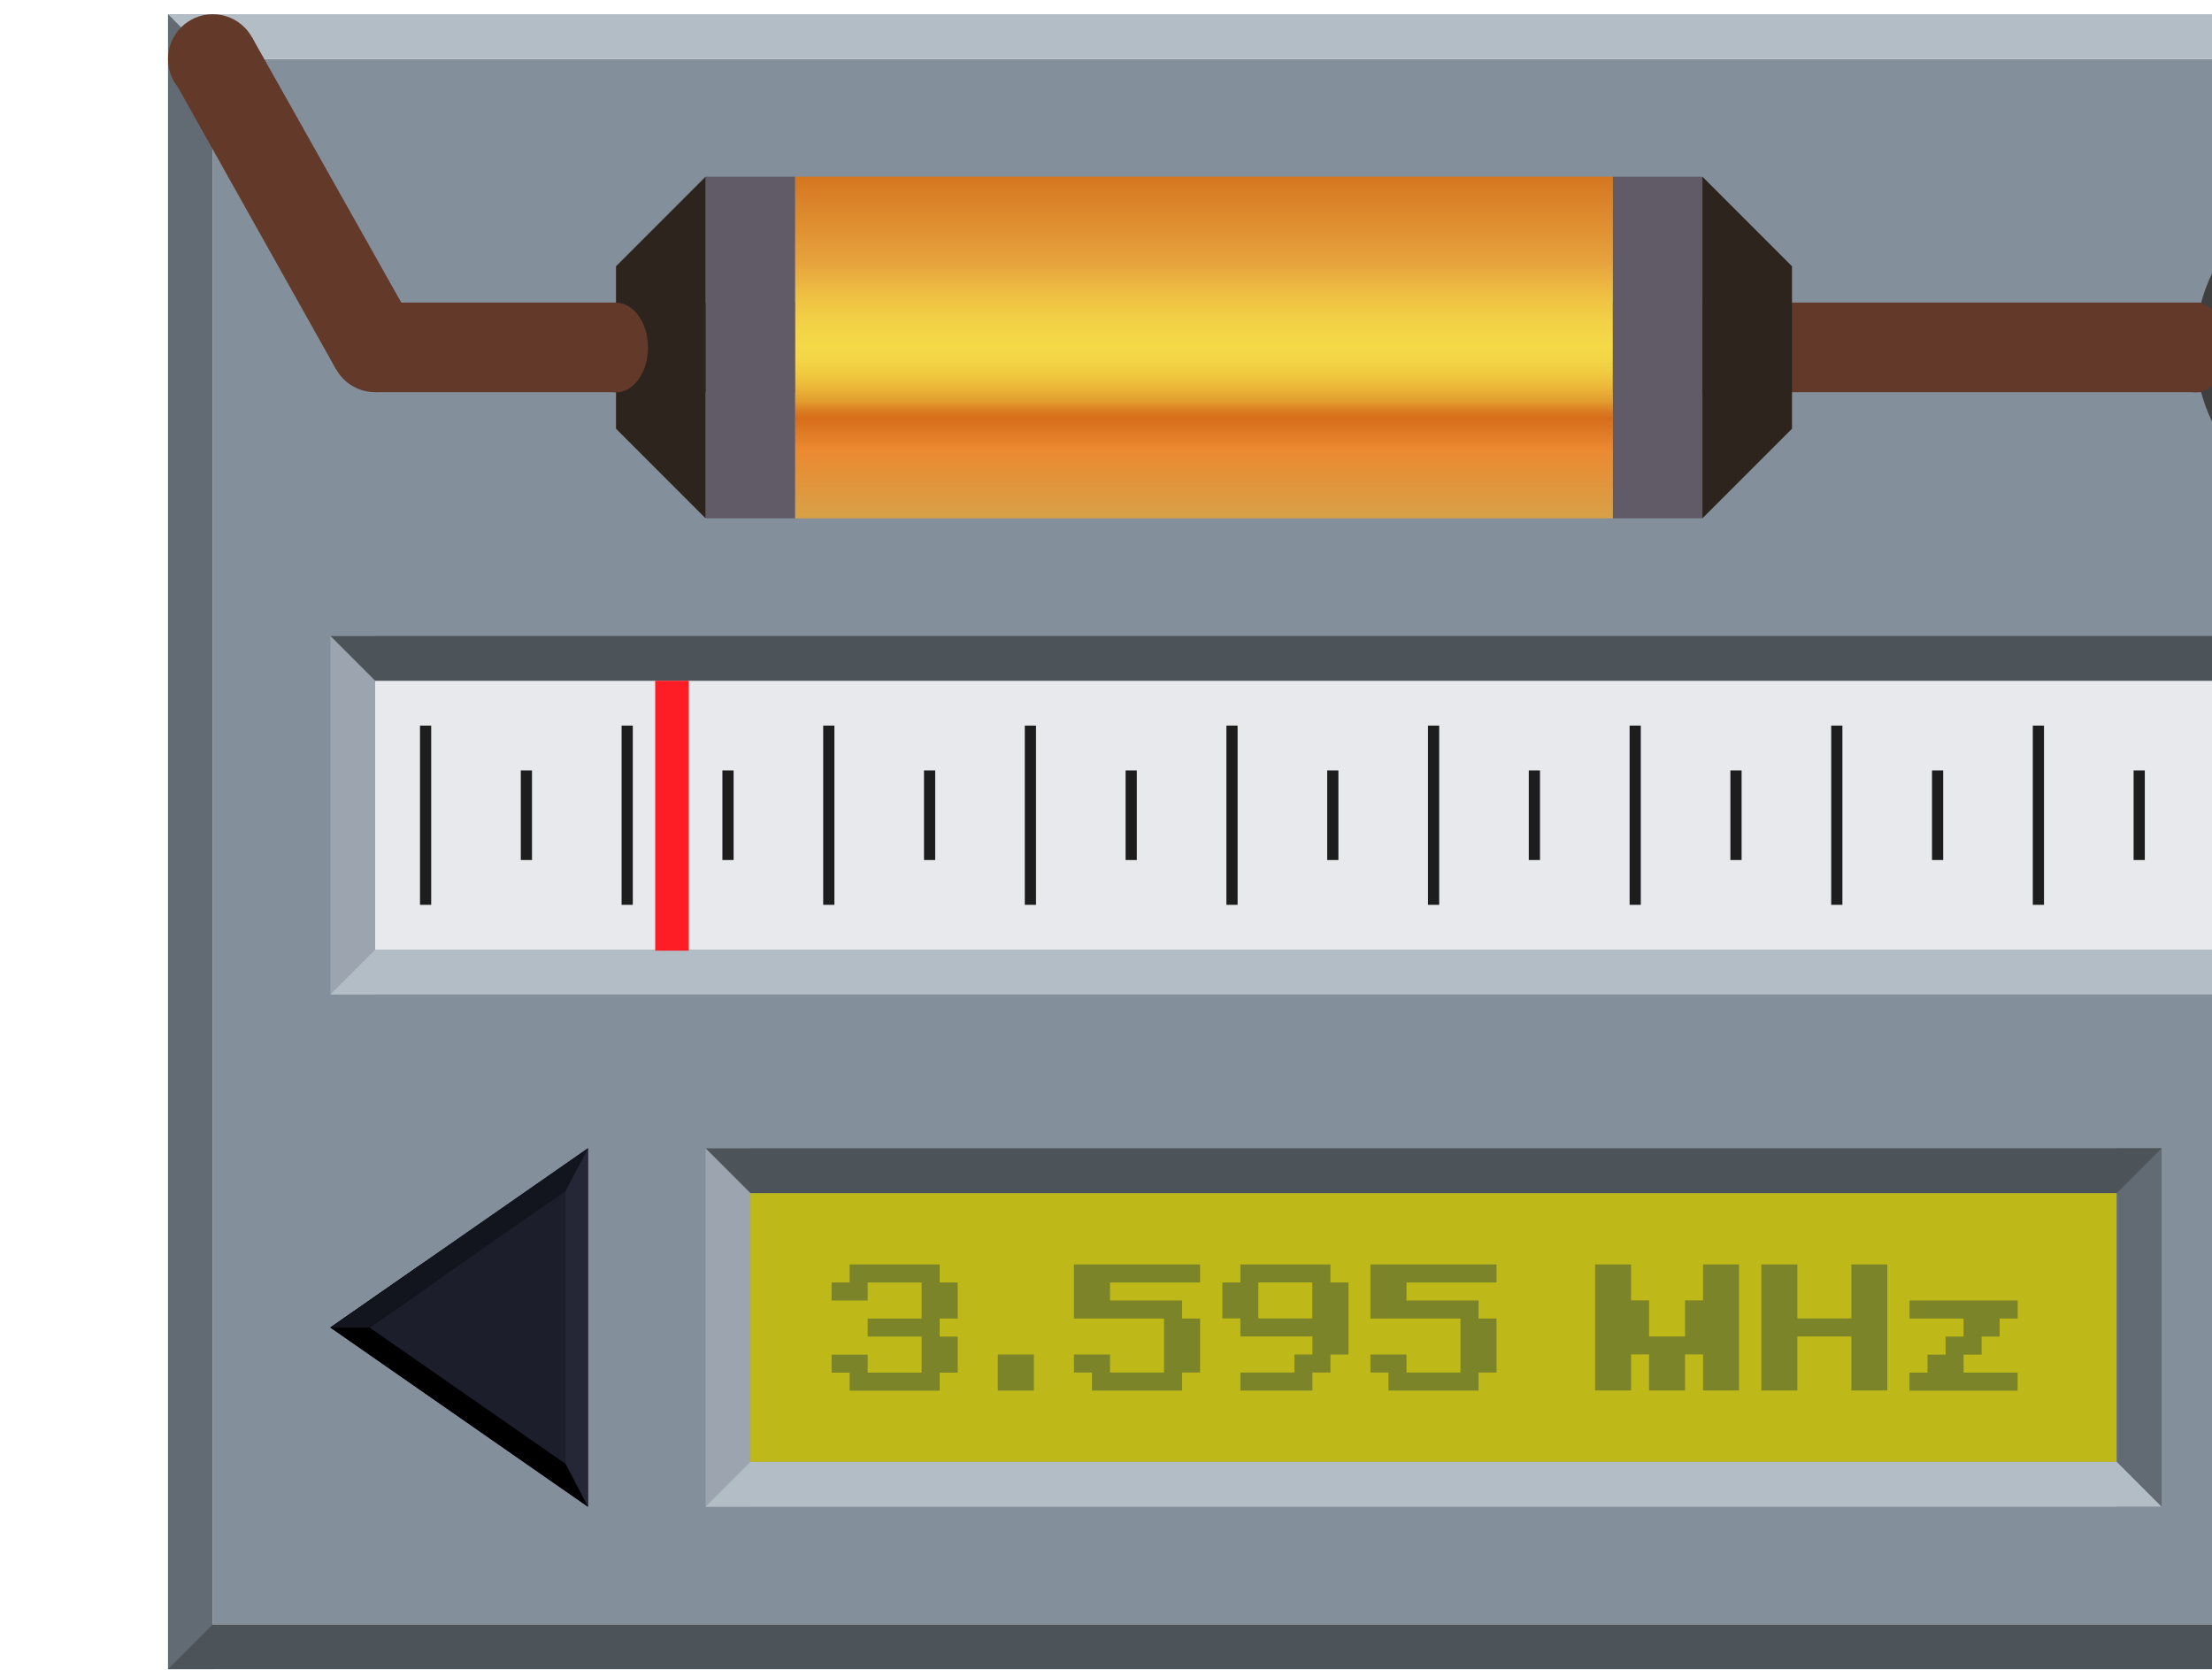
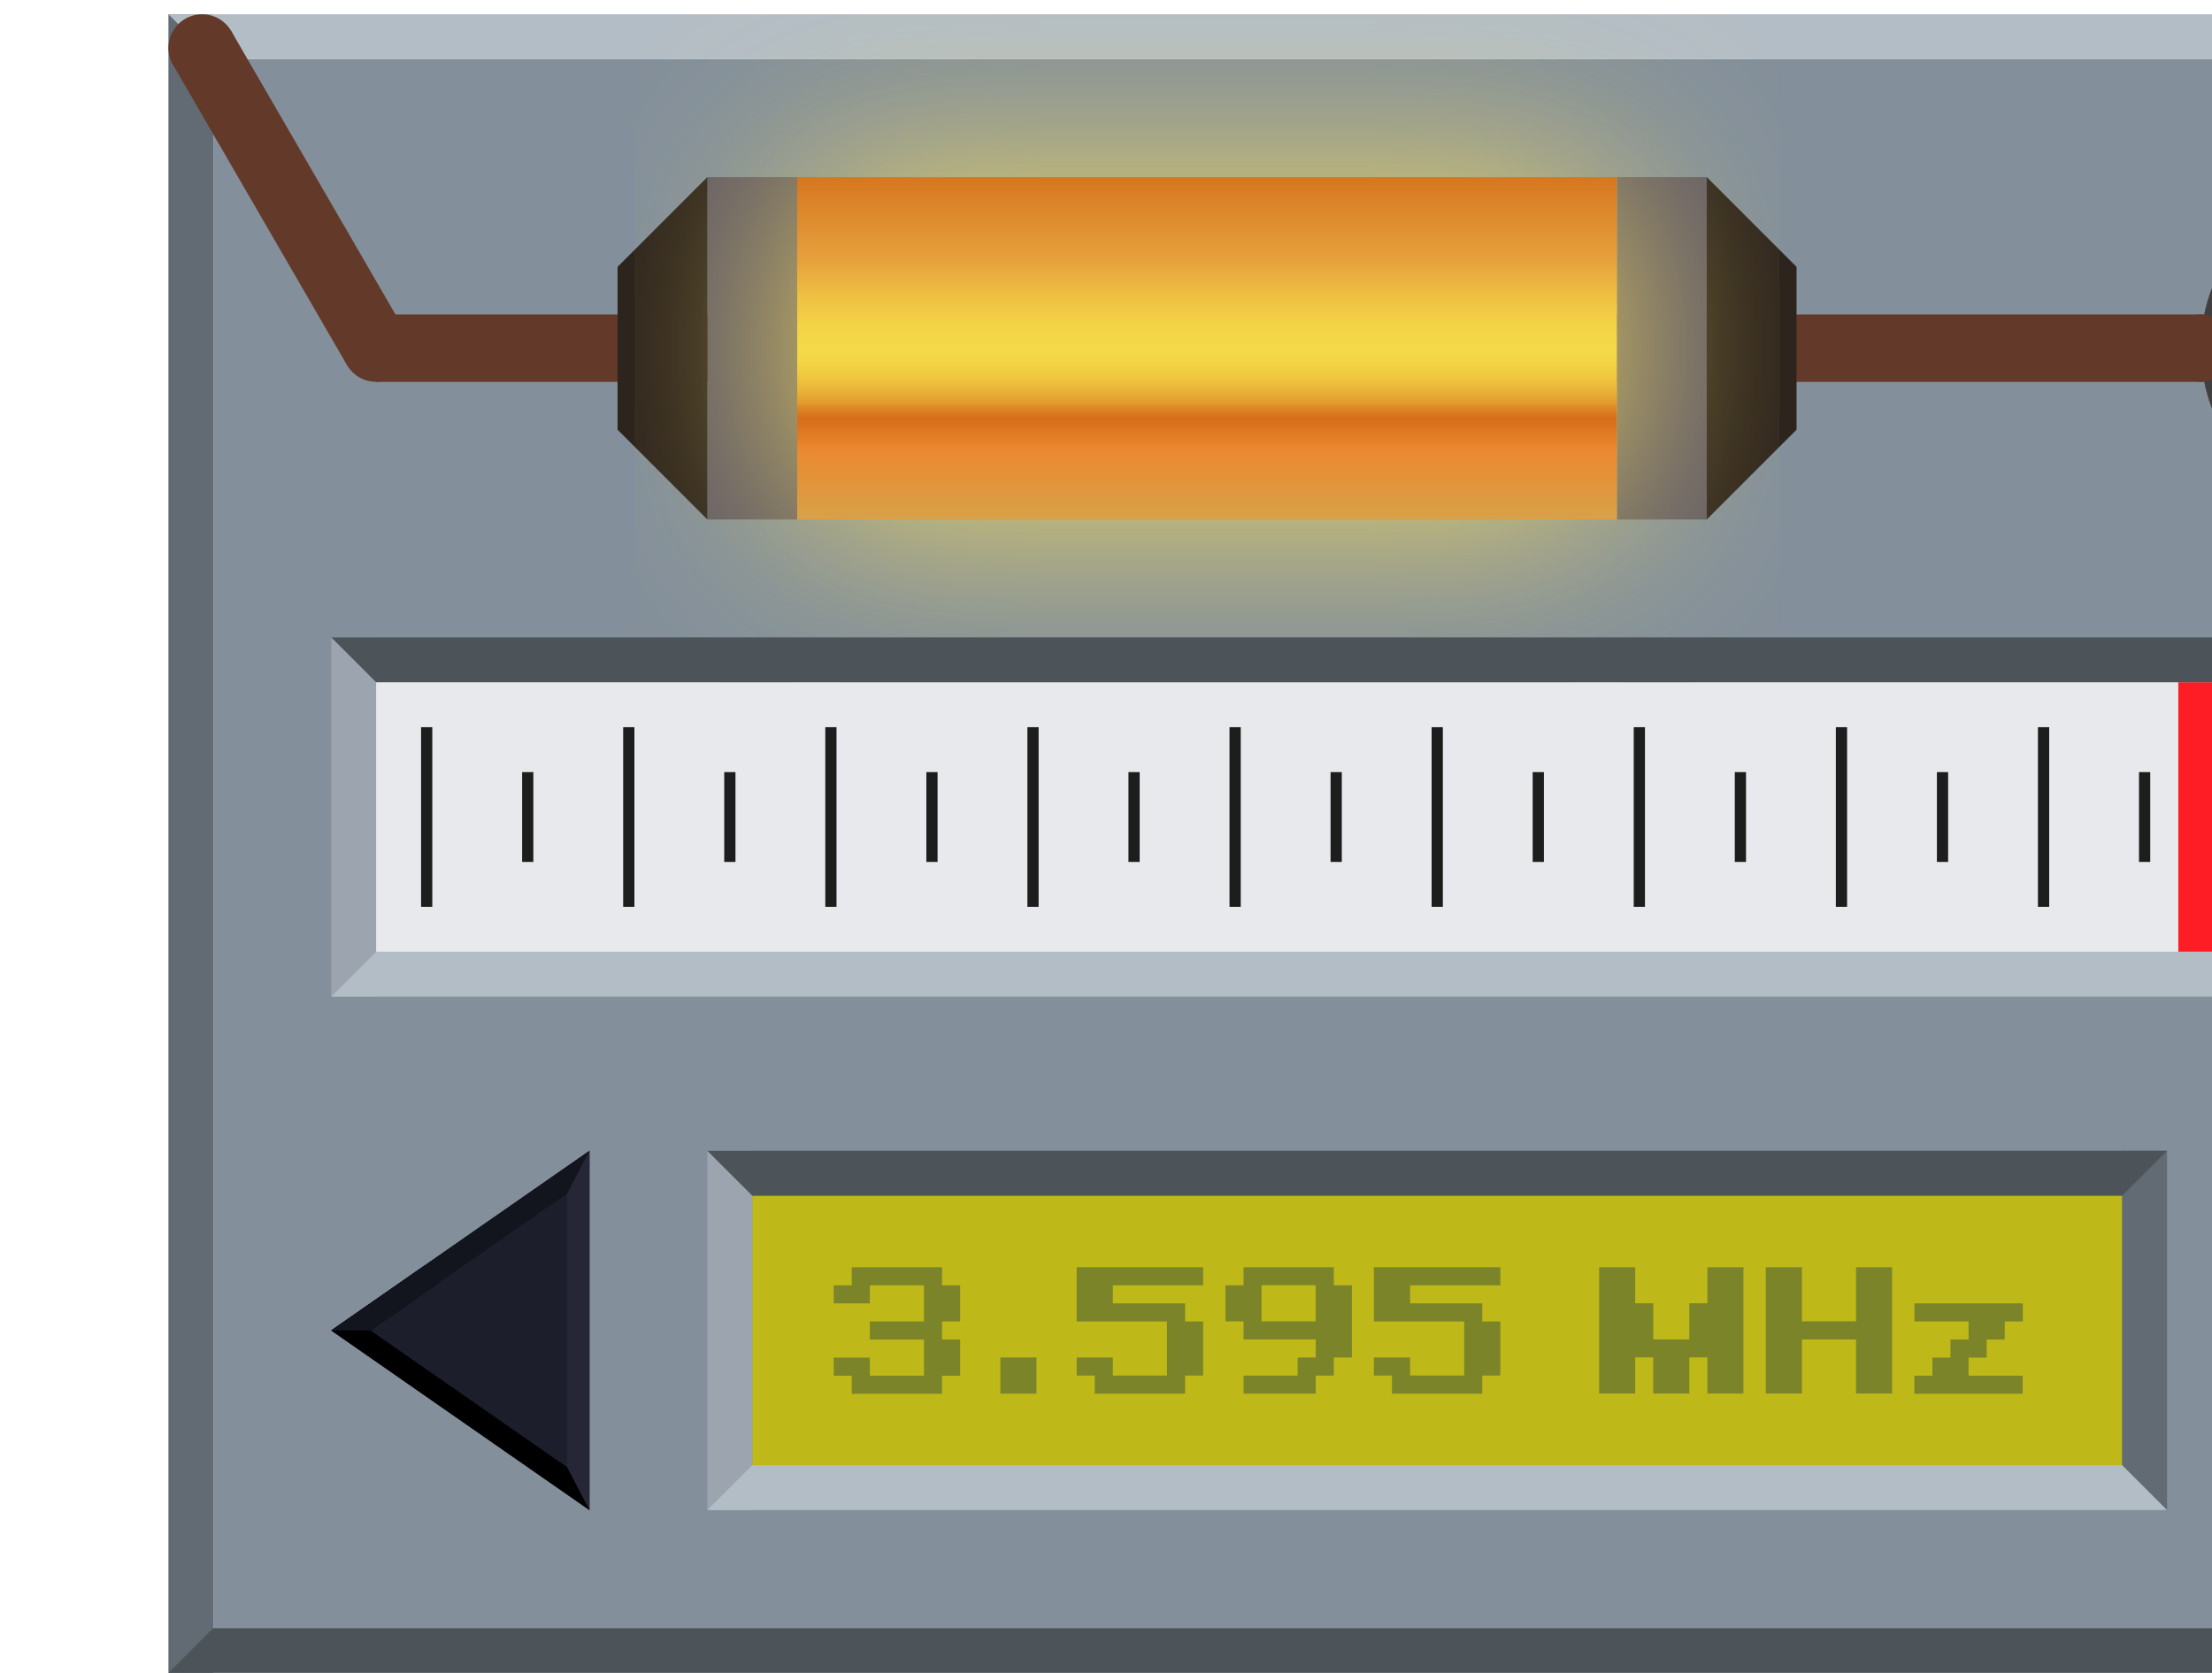
- <svg xmlns="http://www.w3.org/2000/svg" id="Ebene_2" data-name="Ebene 2" viewBox="0 0 197.5 149">
+ <svg xmlns="http://www.w3.org/2000/svg" id="Ebene_2" data-name="Ebene 2" viewBox="0 0 197 149">
  <defs>
    <clipPath id="clippath">
-       <rect id="Exportfläche" width="197.5" height="149" fill="none" />
+       <rect x="56.5" y="1.27" width="102" height="59.5" fill="none" />
    </clipPath>
    <linearGradient id="Unbenannter_Verlauf_41" data-name="Unbenannter Verlauf 41" x1="107.5" y1="15.56" x2="107.5" y2="46.24" gradientUnits="userSpaceOnUse">
      <stop offset="0" stop-color="#d5751f" />
      <stop offset=".26" stop-color="#e7a33e" />
      <stop offset=".27" stop-color="#e8a73e" />
      <stop offset=".36" stop-color="#efc243" />
      <stop offset=".44" stop-color="#f3d346" />
      <stop offset=".5" stop-color="#f5d947" />
      <stop offset=".54" stop-color="#f3d545" />
      <stop offset=".58" stop-color="#f0ca40" />
      <stop offset=".62" stop-color="#ebb739" />
      <stop offset=".66" stop-color="#e39d2e" />
      <stop offset=".69" stop-color="#da7b20" />
      <stop offset=".71" stop-color="#d66d1a" />
      <stop offset=".8" stop-color="#eb8930" />
      <stop offset="1" stop-color="#d8a147" />
    </linearGradient>
+     <filter id="outer-glow-1" x="44" y="-12" width="127" height="86" filterUnits="userSpaceOnUse">
+       <feOffset dx="0" dy="0" />
+       <feGaussianBlur result="blur" stdDeviation="9" />
+       <feFlood flood-color="#ebd660" flood-opacity="1" />
+       <feComposite in2="blur" operator="in" />
+       <feComposite in="SourceGraphic" />
+     </filter>
  </defs>
  <g id="Seite_25" data-name="Seite 25">
    <g id="_3595" data-name="3595">
-       <g clip-path="url(#clippath)">
-         <path id="Modul" d="M19,5.27v139.73h218V5.27H19ZM222.5,84.77H33.5v-24h189v24Z" fill="#838f9b" />
-         <g id="Rahmen_Modul" data-name="Rahmen Modul">
-           <rect id="Exportfläche-2" data-name="Exportfläche" x="15" y="1.27" width="4" height="147.73" fill="#626b74" />
-           <polygon points="241 1.27 15 1.27 19 5.27 237 5.27 241 1.27" fill="#b3bdc6" />
-           <polygon points="237 145 19 145 15 149 241 149 237 145" fill="#4c5359" />
+       <rect id="Exportfläche" width="197" height="149" fill="none" />
+       <polygon id="Modul" points="197 84.77 33.5 84.77 33.5 60.77 197 60.77 197 5.27 19 5.27 19 145 197 145 197 84.77" fill="#838f9b" />
+       <g id="Rahmen_Modul" data-name="Rahmen Modul">
+         <rect id="Links" x="15" y="1.27" width="4" height="147.73" fill="#626b74" />
+         <polygon id="Unten" points="19 145 15 149 197 149 197 145 19 145" fill="#4c5359" />
+         <polygon id="Oben" points="197 1.27 15 1.27 19 5.27 197 5.27 197 1.27" fill="#b3bdc6" />
+       </g>
+       <g id="Pfeil_Links" data-name="Pfeil Links">
+         <polygon points="29.5 118.5 52.5 134.5 52.5 102.5 29.5 118.5" fill="#1c1e2b" />
+         <path d="M50.5,106.33v24.34s-17.5-12.17-17.5-12.17l17.5-12.17M52.5,102.5l-23,16,23,16v-32h0Z" fill="#252736" />
+         <polygon points="33 118.5 39.01 114.32 37.86 112.68 29.5 118.5 52.5 134.5 50.5 130.67 33 118.5" />
+         <polygon points="33 118.5 50.5 106.33 52.5 102.5 29.5 118.5 33 118.5" fill="#12141e" />
+       </g>
+       <g id="Display">
+         <rect id="Display-2" data-name="Display" x="67" y="106.5" width="122" height="24" fill="#beb818" />
+         <g>
+           <rect x="69" y="106.5" width="118" height="24" fill="none" />
+           <path d="M74.25,114.48h1.61v-1.61h8.04v1.61h1.61v3.22h-1.61v1.61h1.61v3.22h-1.61v1.61h-8.04v-1.61h-1.61v-1.61h3.22v1.61h4.82v-3.22h-4.82v-1.61h4.82v-3.22h-4.82v1.61h-3.22v-1.61Z" fill="#7b8428" />
+           <path d="M89.09,120.91h3.22v3.22h-3.22v-3.22Z" fill="#7b8428" />
+           <path d="M95.9,112.87h11.25v1.61h-8.04v1.61h6.43v1.61h1.61v4.82h-1.61v1.61h-8.04v-1.61h-1.61v-1.61h3.22v1.61h4.82v-4.82h-8.04v-4.82Z" fill="#7b8428" />
+           <path d="M109.14,114.48h1.61v-1.61h8.04v1.61h1.61v6.43h-1.61v1.61h-1.61v1.61h-6.43v-1.61h4.82v-1.61h1.61v-1.61h-6.43v-1.61h-1.61v-3.22ZM112.35,117.69h4.82v-3.22h-4.82v3.22Z" fill="#7b8428" />
+           <path d="M122.37,112.87h11.25v1.61h-8.04v1.61h6.43v1.61h1.61v4.82h-1.61v1.61h-8.04v-1.61h-1.61v-1.61h3.22v1.61h4.82v-4.82h-8.04v-4.82Z" fill="#7b8428" />
+           <path d="M142.42,112.87h3.21v3.21h1.61v3.22h3.21v-3.22h1.61v-3.21h3.21v11.25h-3.21v-3.22h-1.61v3.22h-3.21v-3.22h-1.61v3.22h-3.21v-11.25Z" fill="#7b8428" />
+           <path d="M157.26,112.87h3.22v4.82h4.82v-4.82h3.21v11.25h-3.21v-4.82h-4.82v4.82h-3.22v-11.25Z" fill="#7b8428" />
+           <path d="M170.5,116.09h9.65v1.61h-1.61v1.61h-1.61v1.61h-1.61v1.61h4.82v1.61h-9.65v-1.61h1.61v-1.61h1.61v-1.61h1.61v-1.61h-4.82v-1.61Z" fill="#7b8428" />
        </g>
-         <g id="Pfeil_Links" data-name="Pfeil Links">
-           <polygon points="29.5 118.5 52.5 134.5 52.5 102.5 29.5 118.5" fill="#1c1e2b" />
-           <path d="M50.5,106.33v24.34s-17.5-12.17-17.5-12.17l17.5-12.17M52.5,102.5l-23,16,23,16v-32h0Z" fill="#252736" />
-           <polygon points="33 118.5 39.01 114.32 37.86 112.68 29.5 118.5 52.5 134.5 50.5 130.67 33 118.5" />
-           <polygon points="33 118.5 50.5 106.33 52.5 102.5 29.5 118.5 33 118.5" fill="#12141e" />
+         <g id="Kante_Display" data-name="Kante Display">
+           <rect x="63" y="102.5" width="4" height="32" fill="#9ca5af" />
+           <rect x="189" y="102.5" width="4" height="32" fill="#626b74" />
+           <polygon points="193 134.5 63 134.5 67 130.5 189 130.5 193 134.5" fill="#b3bdc6" />
+           <polygon points="189 106.5 67 106.5 63 102.5 193 102.5 189 106.5" fill="#4c5359" />
        </g>
-         <g id="Display">
-           <rect id="Display-2" data-name="Display" x="67" y="106.5" width="122" height="24" fill="#beb818" />
-           <g>
-             <rect x="69" y="106.5" width="118" height="24" fill="none" />
-             <path d="M74.25,114.48h1.61v-1.61h8.04v1.61h1.61v3.22h-1.61v1.61h1.61v3.22h-1.61v1.61h-8.04v-1.61h-1.61v-1.61h3.22v1.61h4.82v-3.22h-4.82v-1.61h4.82v-3.22h-4.82v1.61h-3.22v-1.61Z" fill="#7b8428" />
-             <path d="M89.09,120.91h3.22v3.22h-3.22v-3.22Z" fill="#7b8428" />
-             <path d="M95.9,112.87h11.25v1.61h-8.04v1.61h6.43v1.61h1.61v4.82h-1.61v1.61h-8.04v-1.61h-1.61v-1.61h3.22v1.61h4.82v-4.82h-8.04v-4.82Z" fill="#7b8428" />
-             <path d="M109.14,114.48h1.61v-1.61h8.04v1.61h1.61v6.43h-1.61v1.61h-1.61v1.61h-6.43v-1.61h4.82v-1.61h1.61v-1.61h-6.43v-1.61h-1.61v-3.22ZM112.35,117.69h4.82v-3.22h-4.82v3.22Z" fill="#7b8428" />
-             <path d="M122.37,112.87h11.25v1.61h-8.04v1.61h6.43v1.61h1.61v4.82h-1.61v1.61h-8.04v-1.61h-1.61v-1.61h3.22v1.61h4.82v-4.82h-8.04v-4.82Z" fill="#7b8428" />
-             <path d="M142.42,112.87h3.21v3.21h1.61v3.22h3.21v-3.22h1.61v-3.21h3.21v11.25h-3.21v-3.22h-1.61v3.22h-3.21v-3.22h-1.61v3.22h-3.21v-11.25Z" fill="#7b8428" />
-             <path d="M157.26,112.87h3.22v4.82h4.82v-4.82h3.21v11.25h-3.21v-4.82h-4.82v4.82h-3.22v-11.25Z" fill="#7b8428" />
-             <path d="M170.5,116.09h9.65v1.61h-1.61v1.61h-1.61v1.61h-1.61v1.61h4.82v1.61h-9.65v-1.61h1.61v-1.61h1.61v-1.61h1.61v-1.61h-4.82v-1.61Z" fill="#7b8428" />
-           </g>
-           <g id="Kante_Display" data-name="Kante Display">
-             <rect x="63" y="102.5" width="4" height="32" fill="#9ca5af" />
-             <rect x="189" y="102.5" width="4" height="32" fill="#626b74" />
-             <polygon points="193 134.5 63 134.5 67 130.5 189 130.5 193 134.5" fill="#b3bdc6" />
-             <polygon points="189 106.5 67 106.5 63 102.5 193 102.5 189 106.5" fill="#4c5359" />
-           </g>
+       </g>
+       <g id="Skala">
+         <rect x="33.5" y="60.77" width="163.5" height="24" fill="#e8e9ed" />
+         <rect x="29.5" y="56.77" width="4" height="32" fill="#9ca5af" />
+         <polygon points="197 84.77 33.5 84.77 29.5 88.77 197 88.77 197 84.77" fill="#b3bdc6" />
+         <line x1="38" y1="64.77" x2="38" y2="80.77" fill="none" stroke="#1d1d1d" stroke-miterlimit="10" />
+         <line x1="47" y1="68.77" x2="47" y2="76.77" fill="none" stroke="#1d1d1d" stroke-miterlimit="10" />
+         <line x1="56" y1="64.77" x2="56" y2="80.77" fill="none" stroke="#1d1d1d" stroke-miterlimit="10" />
+         <line x1="65" y1="68.77" x2="65" y2="76.77" fill="none" stroke="#1d1d1d" stroke-miterlimit="10" />
+         <line x1="74" y1="64.77" x2="74" y2="80.77" fill="none" stroke="#1d1d1d" stroke-miterlimit="10" />
+         <line x1="83" y1="68.77" x2="83" y2="76.77" fill="none" stroke="#1d1d1d" stroke-miterlimit="10" />
+         <line x1="92" y1="64.77" x2="92" y2="80.77" fill="none" stroke="#1d1d1d" stroke-miterlimit="10" />
+         <line x1="101" y1="68.77" x2="101" y2="76.77" fill="none" stroke="#1d1d1d" stroke-miterlimit="10" />
+         <line x1="110" y1="64.77" x2="110" y2="80.77" fill="none" stroke="#1d1d1d" stroke-miterlimit="10" />
+         <line x1="119" y1="68.77" x2="119" y2="76.77" fill="none" stroke="#1d1d1d" stroke-miterlimit="10" />
+         <line x1="128" y1="64.77" x2="128" y2="80.77" fill="none" stroke="#1d1d1d" stroke-miterlimit="10" />
+         <line x1="137" y1="68.77" x2="137" y2="76.77" fill="none" stroke="#1d1d1d" stroke-miterlimit="10" />
+         <line x1="146" y1="64.77" x2="146" y2="80.77" fill="none" stroke="#1d1d1d" stroke-miterlimit="10" />
+         <line x1="155" y1="68.77" x2="155" y2="76.77" fill="none" stroke="#1d1d1d" stroke-miterlimit="10" />
+         <line x1="164" y1="64.77" x2="164" y2="80.77" fill="none" stroke="#1d1d1d" stroke-miterlimit="10" />
+         <line x1="173" y1="68.77" x2="173" y2="76.77" fill="none" stroke="#1d1d1d" stroke-miterlimit="10" />
+         <line x1="182" y1="64.77" x2="182" y2="80.77" fill="none" stroke="#1d1d1d" stroke-miterlimit="10" />
+         <line x1="191" y1="68.77" x2="191" y2="76.77" fill="none" stroke="#1d1d1d" stroke-miterlimit="10" />
+       </g>
+       <g id="Widerstand">
+         <rect x="33.5" y="28.01" width="163.5" height="6" fill="#633929" />
+         <rect x="63" y="15.77" width="8" height="30.5" fill="#615b67" />
+         <polygon points="63 46.27 55 38.27 55 23.77 63 15.77 63 46.27" fill="#2d241d" />
+         <rect x="144" y="15.77" width="8" height="30.5" fill="#615b67" />
+         <polygon points="152 46.27 160 38.27 160 23.77 152 15.77 152 46.27" fill="#2d241d" />
+         <g clip-path="url(#clippath)">
+           <rect x="71" y="15.77" width="73" height="30.5" fill="url(#Unbenannter_Verlauf_41)" filter="url(#outer-glow-1)" />
        </g>
-         <g id="Skala">
-           <rect x="29.5" y="56.77" width="4" height="32" fill="#9ca5af" />
-           <polygon points="226.5 88.77 29.5 88.77 33.5 84.77 222.5 84.77 226.5 88.77" fill="#b3bdc6" />
-           <rect x="33.5" y="60.77" width="189" height="24" fill="#e8e9ed" />
-           <line x1="38" y1="64.77" x2="38" y2="80.77" fill="none" stroke="#1d1d1d" stroke-miterlimit="10" />
-           <line x1="47" y1="68.77" x2="47" y2="76.77" fill="none" stroke="#1d1d1d" stroke-miterlimit="10" />
-           <line x1="56" y1="64.77" x2="56" y2="80.77" fill="none" stroke="#1d1d1d" stroke-miterlimit="10" />
-           <line x1="65" y1="68.77" x2="65" y2="76.77" fill="none" stroke="#1d1d1d" stroke-miterlimit="10" />
-           <line x1="74" y1="64.77" x2="74" y2="80.77" fill="none" stroke="#1d1d1d" stroke-miterlimit="10" />
-           <line x1="83" y1="68.77" x2="83" y2="76.77" fill="none" stroke="#1d1d1d" stroke-miterlimit="10" />
-           <line x1="92" y1="64.77" x2="92" y2="80.77" fill="none" stroke="#1d1d1d" stroke-miterlimit="10" />
-           <line x1="101" y1="68.77" x2="101" y2="76.77" fill="none" stroke="#1d1d1d" stroke-miterlimit="10" />
-           <line x1="110" y1="64.77" x2="110" y2="80.77" fill="none" stroke="#1d1d1d" stroke-miterlimit="10" />
-           <line x1="119" y1="68.77" x2="119" y2="76.77" fill="none" stroke="#1d1d1d" stroke-miterlimit="10" />
-           <line x1="128" y1="64.77" x2="128" y2="80.77" fill="none" stroke="#1d1d1d" stroke-miterlimit="10" />
-           <line x1="137" y1="68.77" x2="137" y2="76.77" fill="none" stroke="#1d1d1d" stroke-miterlimit="10" />
-           <line x1="146" y1="64.77" x2="146" y2="80.77" fill="none" stroke="#1d1d1d" stroke-miterlimit="10" />
-           <line x1="155" y1="68.77" x2="155" y2="76.77" fill="none" stroke="#1d1d1d" stroke-miterlimit="10" />
-           <line x1="164" y1="64.77" x2="164" y2="80.77" fill="none" stroke="#1d1d1d" stroke-miterlimit="10" />
-           <line x1="173" y1="68.77" x2="173" y2="76.77" fill="none" stroke="#1d1d1d" stroke-miterlimit="10" />
-           <line x1="182" y1="64.77" x2="182" y2="80.77" fill="none" stroke="#1d1d1d" stroke-miterlimit="10" />
-           <line x1="191" y1="68.77" x2="191" y2="76.77" fill="none" stroke="#1d1d1d" stroke-miterlimit="10" />
-         </g>
-         <g id="Widerstand">
-           <rect x="33.5" y="27.01" width="167.21" height="8" fill="#633929" />
-           <rect x="63" y="15.77" width="8" height="30.5" fill="#615b67" />
-           <polygon points="63 46.27 55 38.27 55 23.77 63 15.77 63 46.27" fill="#2d241d" />
-           <rect x="144" y="15.77" width="8" height="30.5" fill="#615b67" />
-           <polygon points="152 46.27 160 38.27 160 23.77 152 15.77 152 46.27" fill="#2d241d" />
-           <rect x="71" y="15.77" width="73" height="30.5" fill="url(#Unbenannter_Verlauf_41)" />
-           <circle cx="33.5" cy="31.01" r="4" fill="#633929" />
-           <circle cx="19" cy="5.27" r="4" fill="#633929" />
-           <polygon points="29.99 32.94 15.86 7.74 22.49 3.31 37.1 29.27 29.99 32.94" fill="#633929" />
-           <path d="M57.02,28.19c1.12,1.56,1.12,4.09,0,5.66s-2.93,1.56-4.04,0-1.12-4.09,0-5.66,2.93-1.56,4.04,0Z" fill="#633929" />
-         </g>
-         <g id="LED_Weiss" data-name="LED Weiss">
-           <circle id="Aussen" cx="211.25" cy="31.02" r="15.25" fill="#3f3f3f" />
-         </g>
-         <path d="M198.02,28.19c1.12,1.56,1.12,4.09,0,5.66s-2.93,1.56-4.04,0-1.12-4.09,0-5.66,2.93-1.56,4.04,0Z" fill="#633929" />
-         <polygon points="222.5 60.77 33.5 60.77 29.5 56.77 226.5 56.77 222.5 60.77" fill="#4c5359" />
-         <line x1="60" y1="60.77" x2="60" y2="84.86" fill="none" stroke="#ff1d25" stroke-miterlimit="10" stroke-width="3" />
+         <circle cx="33.5" cy="31.01" r="3" fill="#633929" />
+         <circle cx="18" cy="4.27" r="3" fill="#633929" />
+         <polygon points="30.93 32.56 15.41 5.77 20.59 2.76 36.16 29.63 30.93 32.56" fill="#633929" />
      </g>
+       <path d="M197,25.62c-.64,1.68-1,3.49-1,5.39s.36,3.71,1,5.39v-10.79Z" fill="#3f3f3f" />
+       <path d="M197,28.21c-1.02-.4-2.2-.18-3.02.68-1.12,1.17-1.12,3.07,0,4.24.82.86,2,1.08,3.02.68v-5.61Z" fill="#633929" />
+       <rect x="194" y="60.77" width="3" height="24" fill="#ff1d25" />
+       <polygon points="197 56.77 29.5 56.77 33.5 60.77 197 60.77 197 56.77" fill="#4c5359" />
    </g>
  </g>
</svg>
